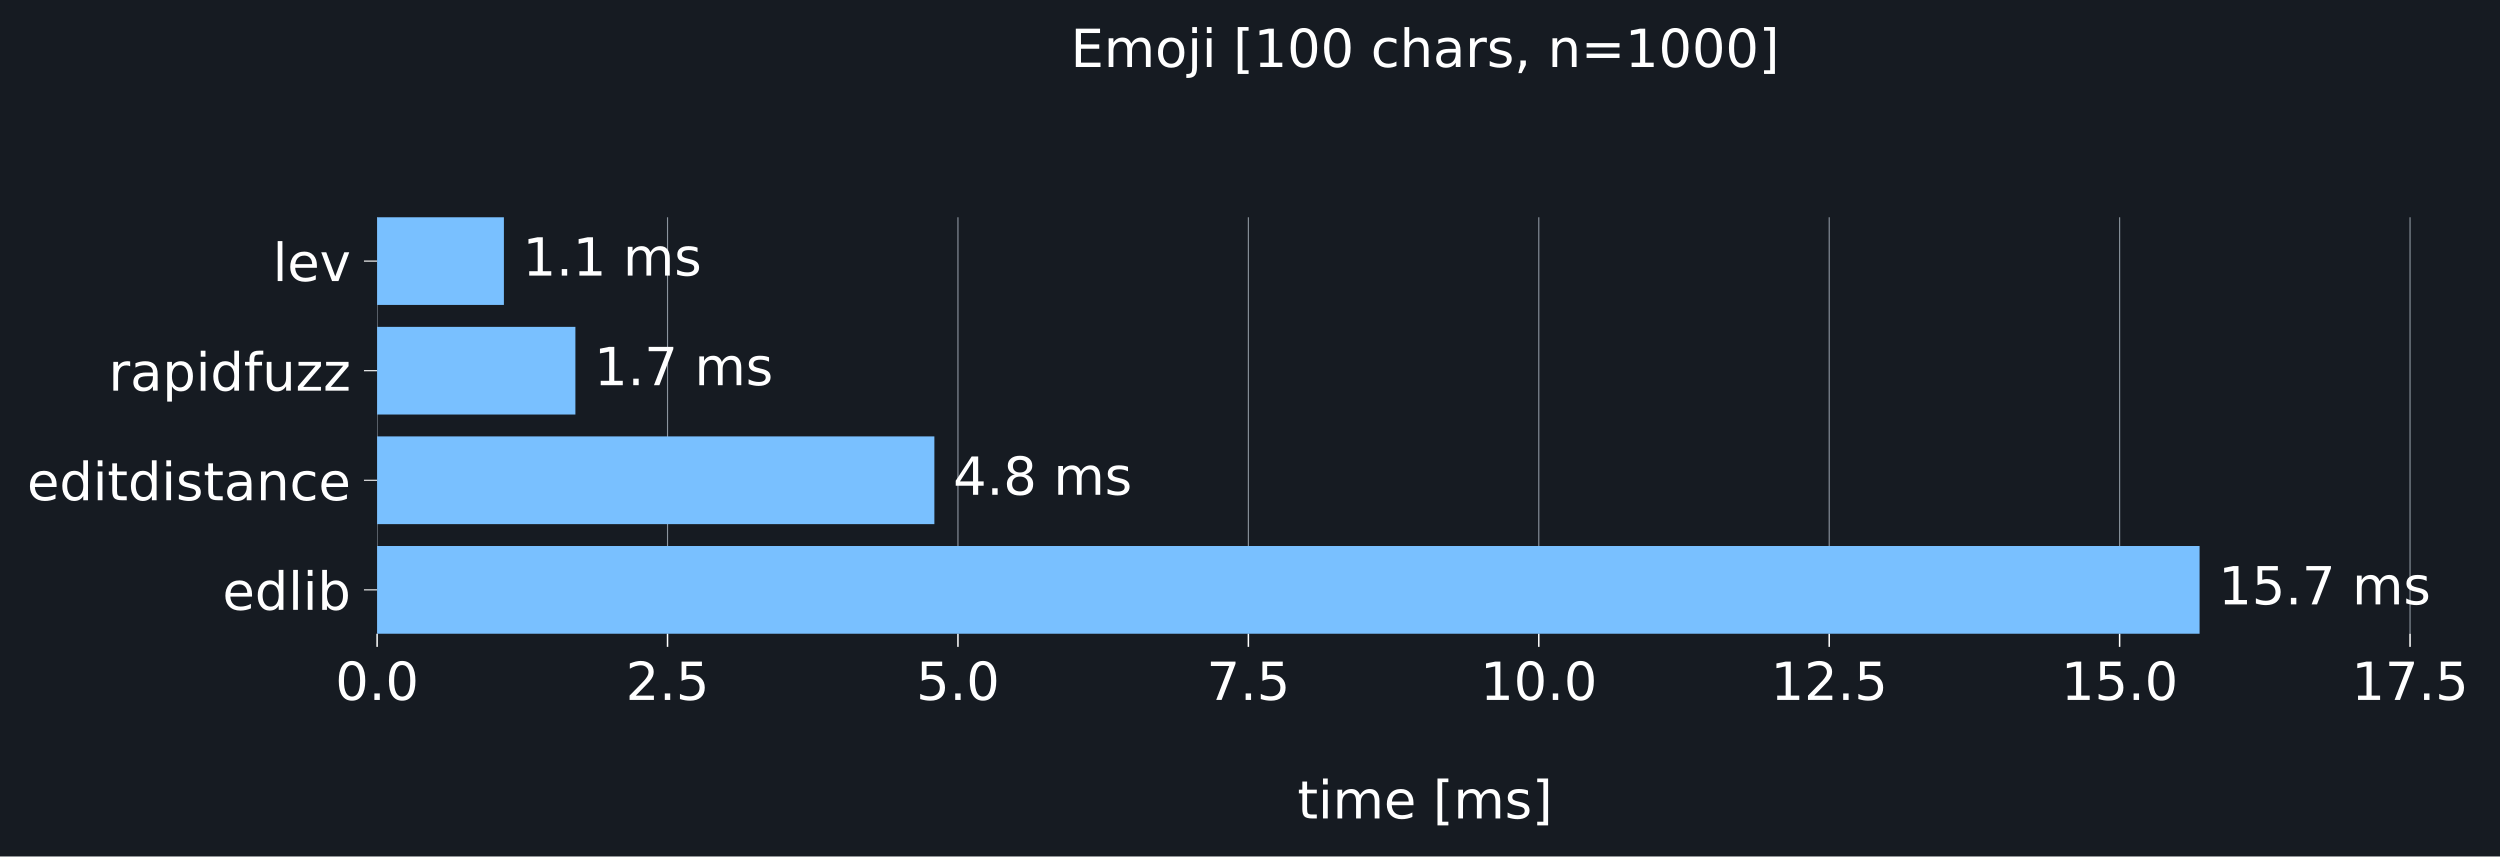
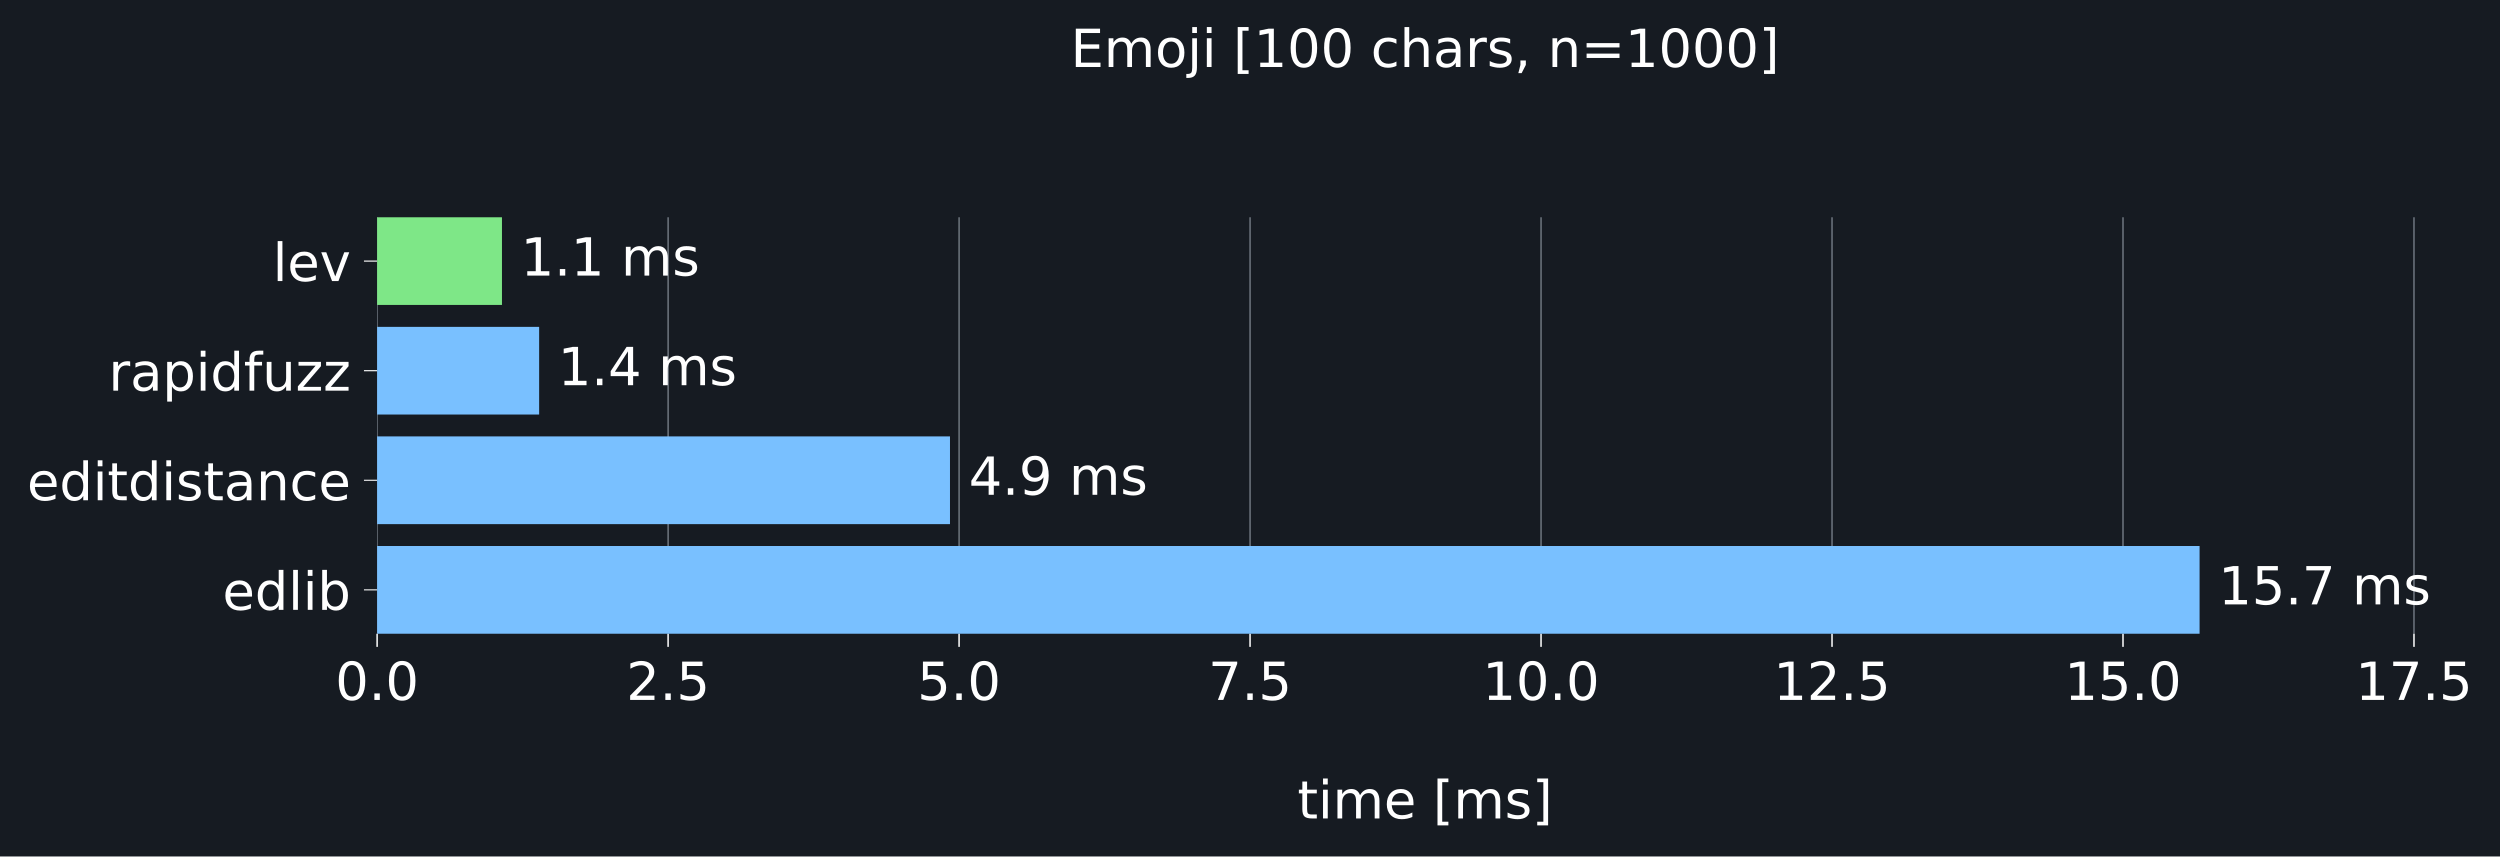
<svg xmlns="http://www.w3.org/2000/svg" xmlns:xlink="http://www.w3.org/1999/xlink" width="665.603pt" height="228.017pt" viewBox="0 0 665.603 228.017" version="1.1">
  <defs>
    <style type="text/css">*{stroke-linejoin: round; stroke-linecap: butt}</style>
  </defs>
  <g id="figure_1">
    <g id="patch_1">
      <path d="M 0 228.017 L 665.603 228.017 L 665.603 0 L 0 0 z " style="fill: #161b22" />
    </g>
    <g id="axes_1">
      <g id="patch_2">
        <path d="M 100.403 168.718 L 658.403 168.718 L 658.403 57.838 L 100.403 57.838 z " style="fill: #161b22" />
      </g>
      <g id="matplotlib.axis_1">
        <g id="xtick_1">
          <g id="line2d_1">
-             <path d="M 100.403 168.718 L 100.403 57.838 " clip-path="url(#p11411e6536)" style="fill: none; stroke: #8b949e; stroke-width: 0.3; stroke-linecap: square" />
+             <path d="M 100.403 168.718 L 100.403 57.838 " clip-path="url(#pb9051d3ffa)" style="fill: none; stroke: #8b949e; stroke-width: 0.3; stroke-linecap: square" />
          </g>
          <g id="line2d_2">
            <defs>
-               <path id="md2c14a05db" d="M 0 0 L 0 3.5 " style="stroke: #ffffff; stroke-width: 0.4" />
+               <path id="m17fe7eed34" d="M 0 0 L 0 3.5 " style="stroke: #ffffff; stroke-width: 0.4" />
            </defs>
            <g>
-               <use xlink:href="#md2c14a05db" x="100.403" y="168.718" style="fill: #ffffff; stroke: #ffffff; stroke-width: 0.4" />
+               <use xlink:href="#m17fe7eed34" x="100.403" y="168.718" style="fill: #ffffff; stroke: #ffffff; stroke-width: 0.4" />
            </g>
          </g>
          <g id="text_1">
            <g style="fill: #ffffff" transform="translate(89.27062 186.3556) scale(0.14 -0.14)">
              <defs>
                <path id="DejaVuSans-30" d="M 2034 4250 Q 1547 4250 1301 3770 Q 1056 3291 1056 2328 Q 1056 1369 1301 889 Q 1547 409 2034 409 Q 2525 409 2770 889 Q 3016 1369 3016 2328 Q 3016 3291 2770 3770 Q 2525 4250 2034 4250 z M 2034 4750 Q 2819 4750 3233 4129 Q 3647 3509 3647 2328 Q 3647 1150 3233 529 Q 2819 -91 2034 -91 Q 1250 -91 836 529 Q 422 1150 422 2328 Q 422 3509 836 4129 Q 1250 4750 2034 4750 z " transform="scale(0.015625)" />
                <path id="DejaVuSans-2e" d="M 684 794 L 1344 794 L 1344 0 L 684 0 L 684 794 z " transform="scale(0.015625)" />
              </defs>
              <use xlink:href="#DejaVuSans-30" />
              <use xlink:href="#DejaVuSans-2e" transform="translate(63.62305 0)" />
              <use xlink:href="#DejaVuSans-30" transform="translate(95.41016 0)" />
            </g>
          </g>
        </g>
        <g id="xtick_2">
          <g id="line2d_3">
-             <path d="M 177.724 168.718 L 177.724 57.838 " clip-path="url(#p11411e6536)" style="fill: none; stroke: #8b949e; stroke-width: 0.3; stroke-linecap: square" />
+             <path d="M 177.874 168.718 L 177.874 57.838 " clip-path="url(#pb9051d3ffa)" style="fill: none; stroke: #8b949e; stroke-width: 0.3; stroke-linecap: square" />
          </g>
          <g id="line2d_4">
            <g>
-               <use xlink:href="#md2c14a05db" x="177.724" y="168.718" style="fill: #ffffff; stroke: #ffffff; stroke-width: 0.4" />
+               <use xlink:href="#m17fe7eed34" x="177.874" y="168.718" style="fill: #ffffff; stroke: #ffffff; stroke-width: 0.4" />
            </g>
          </g>
          <g id="text_2">
-             <g style="fill: #ffffff" transform="translate(166.5922 186.3556) scale(0.14 -0.14)">
+             <g style="fill: #ffffff" transform="translate(166.7418 186.3556) scale(0.14 -0.14)">
              <defs>
                <path id="DejaVuSans-32" d="M 1228 531 L 3431 531 L 3431 0 L 469 0 L 469 531 Q 828 903 1448 1529 Q 2069 2156 2228 2338 Q 2531 2678 2651 2914 Q 2772 3150 2772 3378 Q 2772 3750 2511 3984 Q 2250 4219 1831 4219 Q 1534 4219 1204 4116 Q 875 4013 500 3803 L 500 4441 Q 881 4594 1212 4672 Q 1544 4750 1819 4750 Q 2544 4750 2975 4387 Q 3406 4025 3406 3419 Q 3406 3131 3298 2873 Q 3191 2616 2906 2266 Q 2828 2175 2409 1742 Q 1991 1309 1228 531 z " transform="scale(0.015625)" />
                <path id="DejaVuSans-35" d="M 691 4666 L 3169 4666 L 3169 4134 L 1269 4134 L 1269 2991 Q 1406 3038 1543 3061 Q 1681 3084 1819 3084 Q 2600 3084 3056 2656 Q 3513 2228 3513 1497 Q 3513 744 3044 326 Q 2575 -91 1722 -91 Q 1428 -91 1123 -41 Q 819 9 494 109 L 494 744 Q 775 591 1075 516 Q 1375 441 1709 441 Q 2250 441 2565 725 Q 2881 1009 2881 1497 Q 2881 1984 2565 2268 Q 2250 2553 1709 2553 Q 1456 2553 1204 2497 Q 953 2441 691 2322 L 691 4666 z " transform="scale(0.015625)" />
              </defs>
              <use xlink:href="#DejaVuSans-32" />
              <use xlink:href="#DejaVuSans-2e" transform="translate(63.62305 0)" />
              <use xlink:href="#DejaVuSans-35" transform="translate(95.41016 0)" />
            </g>
          </g>
        </g>
        <g id="xtick_3">
          <g id="line2d_5">
-             <path d="M 255.046 168.718 L 255.046 57.838 " clip-path="url(#p11411e6536)" style="fill: none; stroke: #8b949e; stroke-width: 0.3; stroke-linecap: square" />
+             <path d="M 255.345 168.718 L 255.345 57.838 " clip-path="url(#pb9051d3ffa)" style="fill: none; stroke: #8b949e; stroke-width: 0.3; stroke-linecap: square" />
          </g>
          <g id="line2d_6">
            <g>
-               <use xlink:href="#md2c14a05db" x="255.046" y="168.718" style="fill: #ffffff; stroke: #ffffff; stroke-width: 0.4" />
+               <use xlink:href="#m17fe7eed34" x="255.345" y="168.718" style="fill: #ffffff; stroke: #ffffff; stroke-width: 0.4" />
            </g>
          </g>
          <g id="text_3">
-             <g style="fill: #ffffff" transform="translate(243.9138 186.3556) scale(0.14 -0.14)">
+             <g style="fill: #ffffff" transform="translate(244.213 186.3556) scale(0.14 -0.14)">
              <use xlink:href="#DejaVuSans-35" />
              <use xlink:href="#DejaVuSans-2e" transform="translate(63.62305 0)" />
              <use xlink:href="#DejaVuSans-30" transform="translate(95.41016 0)" />
            </g>
          </g>
        </g>
        <g id="xtick_4">
          <g id="line2d_7">
-             <path d="M 332.368 168.718 L 332.368 57.838 " clip-path="url(#p11411e6536)" style="fill: none; stroke: #8b949e; stroke-width: 0.3; stroke-linecap: square" />
+             <path d="M 332.816 168.718 L 332.816 57.838 " clip-path="url(#pb9051d3ffa)" style="fill: none; stroke: #8b949e; stroke-width: 0.3; stroke-linecap: square" />
          </g>
          <g id="line2d_8">
            <g>
-               <use xlink:href="#md2c14a05db" x="332.368" y="168.718" style="fill: #ffffff; stroke: #ffffff; stroke-width: 0.4" />
+               <use xlink:href="#m17fe7eed34" x="332.816" y="168.718" style="fill: #ffffff; stroke: #ffffff; stroke-width: 0.4" />
            </g>
          </g>
          <g id="text_4">
-             <g style="fill: #ffffff" transform="translate(321.2354 186.3556) scale(0.14 -0.14)">
+             <g style="fill: #ffffff" transform="translate(321.6841 186.3556) scale(0.14 -0.14)">
              <defs>
                <path id="DejaVuSans-37" d="M 525 4666 L 3525 4666 L 3525 4397 L 1831 0 L 1172 0 L 2766 4134 L 525 4134 L 525 4666 z " transform="scale(0.015625)" />
              </defs>
              <use xlink:href="#DejaVuSans-37" />
              <use xlink:href="#DejaVuSans-2e" transform="translate(63.62305 0)" />
              <use xlink:href="#DejaVuSans-35" transform="translate(95.41016 0)" />
            </g>
          </g>
        </g>
        <g id="xtick_5">
          <g id="line2d_9">
-             <path d="M 409.689 168.718 L 409.689 57.838 " clip-path="url(#p11411e6536)" style="fill: none; stroke: #8b949e; stroke-width: 0.3; stroke-linecap: square" />
+             <path d="M 410.287 168.718 L 410.287 57.838 " clip-path="url(#pb9051d3ffa)" style="fill: none; stroke: #8b949e; stroke-width: 0.3; stroke-linecap: square" />
          </g>
          <g id="line2d_10">
            <g>
-               <use xlink:href="#md2c14a05db" x="409.689" y="168.718" style="fill: #ffffff; stroke: #ffffff; stroke-width: 0.4" />
+               <use xlink:href="#m17fe7eed34" x="410.287" y="168.718" style="fill: #ffffff; stroke: #ffffff; stroke-width: 0.4" />
            </g>
          </g>
          <g id="text_5">
-             <g style="fill: #ffffff" transform="translate(394.1032 186.3556) scale(0.14 -0.14)">
+             <g style="fill: #ffffff" transform="translate(394.7015 186.3556) scale(0.14 -0.14)">
              <defs>
                <path id="DejaVuSans-31" d="M 794 531 L 1825 531 L 1825 4091 L 703 3866 L 703 4441 L 1819 4666 L 2450 4666 L 2450 531 L 3481 531 L 3481 0 L 794 0 L 794 531 z " transform="scale(0.015625)" />
              </defs>
              <use xlink:href="#DejaVuSans-31" />
              <use xlink:href="#DejaVuSans-30" transform="translate(63.62305 0)" />
              <use xlink:href="#DejaVuSans-2e" transform="translate(127.2461 0)" />
              <use xlink:href="#DejaVuSans-30" transform="translate(159.0332 0)" />
            </g>
          </g>
        </g>
        <g id="xtick_6">
          <g id="line2d_11">
-             <path d="M 487.011 168.718 L 487.011 57.838 " clip-path="url(#p11411e6536)" style="fill: none; stroke: #8b949e; stroke-width: 0.3; stroke-linecap: square" />
+             <path d="M 487.759 168.718 L 487.759 57.838 " clip-path="url(#pb9051d3ffa)" style="fill: none; stroke: #8b949e; stroke-width: 0.3; stroke-linecap: square" />
          </g>
          <g id="line2d_12">
            <g>
-               <use xlink:href="#md2c14a05db" x="487.011" y="168.718" style="fill: #ffffff; stroke: #ffffff; stroke-width: 0.4" />
+               <use xlink:href="#m17fe7eed34" x="487.759" y="168.718" style="fill: #ffffff; stroke: #ffffff; stroke-width: 0.4" />
            </g>
          </g>
          <g id="text_6">
-             <g style="fill: #ffffff" transform="translate(471.4248 186.3556) scale(0.14 -0.14)">
+             <g style="fill: #ffffff" transform="translate(472.1727 186.3556) scale(0.14 -0.14)">
              <use xlink:href="#DejaVuSans-31" />
              <use xlink:href="#DejaVuSans-32" transform="translate(63.62305 0)" />
              <use xlink:href="#DejaVuSans-2e" transform="translate(127.2461 0)" />
              <use xlink:href="#DejaVuSans-35" transform="translate(159.0332 0)" />
            </g>
          </g>
        </g>
        <g id="xtick_7">
          <g id="line2d_13">
-             <path d="M 564.332 168.718 L 564.332 57.838 " clip-path="url(#p11411e6536)" style="fill: none; stroke: #8b949e; stroke-width: 0.3; stroke-linecap: square" />
+             <path d="M 565.23 168.718 L 565.23 57.838 " clip-path="url(#pb9051d3ffa)" style="fill: none; stroke: #8b949e; stroke-width: 0.3; stroke-linecap: square" />
          </g>
          <g id="line2d_14">
            <g>
-               <use xlink:href="#md2c14a05db" x="564.332" y="168.718" style="fill: #ffffff; stroke: #ffffff; stroke-width: 0.4" />
+               <use xlink:href="#m17fe7eed34" x="565.23" y="168.718" style="fill: #ffffff; stroke: #ffffff; stroke-width: 0.4" />
            </g>
          </g>
          <g id="text_7">
-             <g style="fill: #ffffff" transform="translate(548.7463 186.3556) scale(0.14 -0.14)">
+             <g style="fill: #ffffff" transform="translate(549.6439 186.3556) scale(0.14 -0.14)">
              <use xlink:href="#DejaVuSans-31" />
              <use xlink:href="#DejaVuSans-35" transform="translate(63.62305 0)" />
              <use xlink:href="#DejaVuSans-2e" transform="translate(127.2461 0)" />
              <use xlink:href="#DejaVuSans-30" transform="translate(159.0332 0)" />
            </g>
          </g>
        </g>
        <g id="xtick_8">
          <g id="line2d_15">
-             <path d="M 641.654 168.718 L 641.654 57.838 " clip-path="url(#p11411e6536)" style="fill: none; stroke: #8b949e; stroke-width: 0.3; stroke-linecap: square" />
+             <path d="M 642.701 168.718 L 642.701 57.838 " clip-path="url(#pb9051d3ffa)" style="fill: none; stroke: #8b949e; stroke-width: 0.3; stroke-linecap: square" />
          </g>
          <g id="line2d_16">
            <g>
-               <use xlink:href="#md2c14a05db" x="641.654" y="168.718" style="fill: #ffffff; stroke: #ffffff; stroke-width: 0.4" />
+               <use xlink:href="#m17fe7eed34" x="642.701" y="168.718" style="fill: #ffffff; stroke: #ffffff; stroke-width: 0.4" />
            </g>
          </g>
          <g id="text_8">
-             <g style="fill: #ffffff" transform="translate(626.0679 186.3556) scale(0.14 -0.14)">
+             <g style="fill: #ffffff" transform="translate(627.115 186.3556) scale(0.14 -0.14)">
              <use xlink:href="#DejaVuSans-31" />
              <use xlink:href="#DejaVuSans-37" transform="translate(63.62305 0)" />
              <use xlink:href="#DejaVuSans-2e" transform="translate(127.2461 0)" />
              <use xlink:href="#DejaVuSans-35" transform="translate(159.0332 0)" />
            </g>
          </g>
        </g>
        <g id="text_9">
          <g style="fill: #ffffff" transform="translate(345.4364 217.905) scale(0.14 -0.14)">
            <defs>
              <path id="DejaVuSans-74" d="M 1172 4494 L 1172 3500 L 2356 3500 L 2356 3053 L 1172 3053 L 1172 1153 Q 1172 725 1289 603 Q 1406 481 1766 481 L 2356 481 L 2356 0 L 1766 0 Q 1100 0 847 248 Q 594 497 594 1153 L 594 3053 L 172 3053 L 172 3500 L 594 3500 L 594 4494 L 1172 4494 z " transform="scale(0.015625)" />
              <path id="DejaVuSans-69" d="M 603 3500 L 1178 3500 L 1178 0 L 603 0 L 603 3500 z M 603 4863 L 1178 4863 L 1178 4134 L 603 4134 L 603 4863 z " transform="scale(0.015625)" />
              <path id="DejaVuSans-6d" d="M 3328 2828 Q 3544 3216 3844 3400 Q 4144 3584 4550 3584 Q 5097 3584 5394 3201 Q 5691 2819 5691 2113 L 5691 0 L 5113 0 L 5113 2094 Q 5113 2597 4934 2840 Q 4756 3084 4391 3084 Q 3944 3084 3684 2787 Q 3425 2491 3425 1978 L 3425 0 L 2847 0 L 2847 2094 Q 2847 2600 2669 2842 Q 2491 3084 2119 3084 Q 1678 3084 1418 2786 Q 1159 2488 1159 1978 L 1159 0 L 581 0 L 581 3500 L 1159 3500 L 1159 2956 Q 1356 3278 1631 3431 Q 1906 3584 2284 3584 Q 2666 3584 2933 3390 Q 3200 3197 3328 2828 z " transform="scale(0.015625)" />
              <path id="DejaVuSans-65" d="M 3597 1894 L 3597 1613 L 953 1613 Q 991 1019 1311 708 Q 1631 397 2203 397 Q 2534 397 2845 478 Q 3156 559 3463 722 L 3463 178 Q 3153 47 2828 -22 Q 2503 -91 2169 -91 Q 1331 -91 842 396 Q 353 884 353 1716 Q 353 2575 817 3079 Q 1281 3584 2069 3584 Q 2775 3584 3186 3129 Q 3597 2675 3597 1894 z M 3022 2063 Q 3016 2534 2758 2815 Q 2500 3097 2075 3097 Q 1594 3097 1305 2825 Q 1016 2553 972 2059 L 3022 2063 z " transform="scale(0.015625)" />
              <path id="DejaVuSans-20" transform="scale(0.015625)" />
              <path id="DejaVuSans-5b" d="M 550 4863 L 1875 4863 L 1875 4416 L 1125 4416 L 1125 -397 L 1875 -397 L 1875 -844 L 550 -844 L 550 4863 z " transform="scale(0.015625)" />
              <path id="DejaVuSans-73" d="M 2834 3397 L 2834 2853 Q 2591 2978 2328 3040 Q 2066 3103 1784 3103 Q 1356 3103 1142 2972 Q 928 2841 928 2578 Q 928 2378 1081 2264 Q 1234 2150 1697 2047 L 1894 2003 Q 2506 1872 2764 1633 Q 3022 1394 3022 966 Q 3022 478 2636 193 Q 2250 -91 1575 -91 Q 1294 -91 989 -36 Q 684 19 347 128 L 347 722 Q 666 556 975 473 Q 1284 391 1588 391 Q 1994 391 2212 530 Q 2431 669 2431 922 Q 2431 1156 2273 1281 Q 2116 1406 1581 1522 L 1381 1569 Q 847 1681 609 1914 Q 372 2147 372 2553 Q 372 3047 722 3315 Q 1072 3584 1716 3584 Q 2034 3584 2315 3537 Q 2597 3491 2834 3397 z " transform="scale(0.015625)" />
              <path id="DejaVuSans-5d" d="M 1947 4863 L 1947 -844 L 622 -844 L 622 -397 L 1369 -397 L 1369 4416 L 622 4416 L 622 4863 L 1947 4863 z " transform="scale(0.015625)" />
            </defs>
            <use xlink:href="#DejaVuSans-74" />
            <use xlink:href="#DejaVuSans-69" transform="translate(39.20898 0)" />
            <use xlink:href="#DejaVuSans-6d" transform="translate(66.99219 0)" />
            <use xlink:href="#DejaVuSans-65" transform="translate(164.4043 0)" />
            <use xlink:href="#DejaVuSans-20" transform="translate(225.9277 0)" />
            <use xlink:href="#DejaVuSans-5b" transform="translate(257.7148 0)" />
            <use xlink:href="#DejaVuSans-6d" transform="translate(296.7285 0)" />
            <use xlink:href="#DejaVuSans-73" transform="translate(394.1406 0)" />
            <use xlink:href="#DejaVuSans-5d" transform="translate(446.2402 0)" />
          </g>
        </g>
      </g>
      <g id="matplotlib.axis_2">
        <g id="ytick_1">
          <g id="line2d_17">
            <defs>
-               <path id="m6346bf65a9" d="M 0 0 L -3.5 0 " style="stroke: #ffffff; stroke-width: 0.3" />
+               <path id="m753bd4733e" d="M 0 0 L -3.5 0 " style="stroke: #ffffff; stroke-width: 0.3" />
            </defs>
            <g>
-               <use xlink:href="#m6346bf65a9" x="100.403" y="157.046" style="fill: #ffffff; stroke: #ffffff; stroke-width: 0.3" />
+               <use xlink:href="#m753bd4733e" x="100.403" y="157.046" style="fill: #ffffff; stroke: #ffffff; stroke-width: 0.3" />
            </g>
          </g>
          <g id="text_10">
            <g style="fill: #ffffff" transform="translate(59.23406 162.3651) scale(0.14 -0.14)">
              <defs>
                <path id="DejaVuSans-64" d="M 2906 2969 L 2906 4863 L 3481 4863 L 3481 0 L 2906 0 L 2906 525 Q 2725 213 2448 61 Q 2172 -91 1784 -91 Q 1150 -91 751 415 Q 353 922 353 1747 Q 353 2572 751 3078 Q 1150 3584 1784 3584 Q 2172 3584 2448 3432 Q 2725 3281 2906 2969 z M 947 1747 Q 947 1113 1208 752 Q 1469 391 1925 391 Q 2381 391 2643 752 Q 2906 1113 2906 1747 Q 2906 2381 2643 2742 Q 2381 3103 1925 3103 Q 1469 3103 1208 2742 Q 947 2381 947 1747 z " transform="scale(0.015625)" />
                <path id="DejaVuSans-6c" d="M 603 4863 L 1178 4863 L 1178 0 L 603 0 L 603 4863 z " transform="scale(0.015625)" />
                <path id="DejaVuSans-62" d="M 3116 1747 Q 3116 2381 2855 2742 Q 2594 3103 2138 3103 Q 1681 3103 1420 2742 Q 1159 2381 1159 1747 Q 1159 1113 1420 752 Q 1681 391 2138 391 Q 2594 391 2855 752 Q 3116 1113 3116 1747 z M 1159 2969 Q 1341 3281 1617 3432 Q 1894 3584 2278 3584 Q 2916 3584 3314 3078 Q 3713 2572 3713 1747 Q 3713 922 3314 415 Q 2916 -91 2278 -91 Q 1894 -91 1617 61 Q 1341 213 1159 525 L 1159 0 L 581 0 L 581 4863 L 1159 4863 L 1159 2969 z " transform="scale(0.015625)" />
              </defs>
              <use xlink:href="#DejaVuSans-65" />
              <use xlink:href="#DejaVuSans-64" transform="translate(61.52344 0)" />
              <use xlink:href="#DejaVuSans-6c" transform="translate(125 0)" />
              <use xlink:href="#DejaVuSans-69" transform="translate(152.7832 0)" />
              <use xlink:href="#DejaVuSans-62" transform="translate(180.5664 0)" />
            </g>
          </g>
        </g>
        <g id="ytick_2">
          <g id="line2d_18">
            <g>
-               <use xlink:href="#m6346bf65a9" x="100.403" y="127.867" style="fill: #ffffff; stroke: #ffffff; stroke-width: 0.3" />
+               <use xlink:href="#m753bd4733e" x="100.403" y="127.867" style="fill: #ffffff; stroke: #ffffff; stroke-width: 0.3" />
            </g>
          </g>
          <g id="text_11">
            <g style="fill: #ffffff" transform="translate(7.2 133.1862) scale(0.14 -0.14)">
              <defs>
                <path id="DejaVuSans-61" d="M 2194 1759 Q 1497 1759 1228 1600 Q 959 1441 959 1056 Q 959 750 1161 570 Q 1363 391 1709 391 Q 2188 391 2477 730 Q 2766 1069 2766 1631 L 2766 1759 L 2194 1759 z M 3341 1997 L 3341 0 L 2766 0 L 2766 531 Q 2569 213 2275 61 Q 1981 -91 1556 -91 Q 1019 -91 701 211 Q 384 513 384 1019 Q 384 1609 779 1909 Q 1175 2209 1959 2209 L 2766 2209 L 2766 2266 Q 2766 2663 2505 2880 Q 2244 3097 1772 3097 Q 1472 3097 1187 3025 Q 903 2953 641 2809 L 641 3341 Q 956 3463 1253 3523 Q 1550 3584 1831 3584 Q 2591 3584 2966 3190 Q 3341 2797 3341 1997 z " transform="scale(0.015625)" />
                <path id="DejaVuSans-6e" d="M 3513 2113 L 3513 0 L 2938 0 L 2938 2094 Q 2938 2591 2744 2837 Q 2550 3084 2163 3084 Q 1697 3084 1428 2787 Q 1159 2491 1159 1978 L 1159 0 L 581 0 L 581 3500 L 1159 3500 L 1159 2956 Q 1366 3272 1645 3428 Q 1925 3584 2291 3584 Q 2894 3584 3203 3211 Q 3513 2838 3513 2113 z " transform="scale(0.015625)" />
                <path id="DejaVuSans-63" d="M 3122 3366 L 3122 2828 Q 2878 2963 2633 3030 Q 2388 3097 2138 3097 Q 1578 3097 1268 2742 Q 959 2388 959 1747 Q 959 1106 1268 751 Q 1578 397 2138 397 Q 2388 397 2633 464 Q 2878 531 3122 666 L 3122 134 Q 2881 22 2623 -34 Q 2366 -91 2075 -91 Q 1284 -91 818 406 Q 353 903 353 1747 Q 353 2603 823 3093 Q 1294 3584 2113 3584 Q 2378 3584 2631 3529 Q 2884 3475 3122 3366 z " transform="scale(0.015625)" />
              </defs>
              <use xlink:href="#DejaVuSans-65" />
              <use xlink:href="#DejaVuSans-64" transform="translate(61.52344 0)" />
              <use xlink:href="#DejaVuSans-69" transform="translate(125 0)" />
              <use xlink:href="#DejaVuSans-74" transform="translate(152.7832 0)" />
              <use xlink:href="#DejaVuSans-64" transform="translate(191.9922 0)" />
              <use xlink:href="#DejaVuSans-69" transform="translate(255.4688 0)" />
              <use xlink:href="#DejaVuSans-73" transform="translate(283.252 0)" />
              <use xlink:href="#DejaVuSans-74" transform="translate(335.3516 0)" />
              <use xlink:href="#DejaVuSans-61" transform="translate(374.5605 0)" />
              <use xlink:href="#DejaVuSans-6e" transform="translate(435.8398 0)" />
              <use xlink:href="#DejaVuSans-63" transform="translate(499.2188 0)" />
              <use xlink:href="#DejaVuSans-65" transform="translate(554.1992 0)" />
            </g>
          </g>
        </g>
        <g id="ytick_3">
          <g id="line2d_19">
            <g>
-               <use xlink:href="#m6346bf65a9" x="100.403" y="98.688" style="fill: #ffffff; stroke: #ffffff; stroke-width: 0.3" />
+               <use xlink:href="#m753bd4733e" x="100.403" y="98.688" style="fill: #ffffff; stroke: #ffffff; stroke-width: 0.3" />
            </g>
          </g>
          <g id="text_12">
            <g style="fill: #ffffff" transform="translate(28.90656 104.0072) scale(0.14 -0.14)">
              <defs>
                <path id="DejaVuSans-72" d="M 2631 2963 Q 2534 3019 2420 3045 Q 2306 3072 2169 3072 Q 1681 3072 1420 2755 Q 1159 2438 1159 1844 L 1159 0 L 581 0 L 581 3500 L 1159 3500 L 1159 2956 Q 1341 3275 1631 3429 Q 1922 3584 2338 3584 Q 2397 3584 2469 3576 Q 2541 3569 2628 3553 L 2631 2963 z " transform="scale(0.015625)" />
                <path id="DejaVuSans-70" d="M 1159 525 L 1159 -1331 L 581 -1331 L 581 3500 L 1159 3500 L 1159 2969 Q 1341 3281 1617 3432 Q 1894 3584 2278 3584 Q 2916 3584 3314 3078 Q 3713 2572 3713 1747 Q 3713 922 3314 415 Q 2916 -91 2278 -91 Q 1894 -91 1617 61 Q 1341 213 1159 525 z M 3116 1747 Q 3116 2381 2855 2742 Q 2594 3103 2138 3103 Q 1681 3103 1420 2742 Q 1159 2381 1159 1747 Q 1159 1113 1420 752 Q 1681 391 2138 391 Q 2594 391 2855 752 Q 3116 1113 3116 1747 z " transform="scale(0.015625)" />
                <path id="DejaVuSans-66" d="M 2375 4863 L 2375 4384 L 1825 4384 Q 1516 4384 1395 4259 Q 1275 4134 1275 3809 L 1275 3500 L 2222 3500 L 2222 3053 L 1275 3053 L 1275 0 L 697 0 L 697 3053 L 147 3053 L 147 3500 L 697 3500 L 697 3744 Q 697 4328 969 4595 Q 1241 4863 1831 4863 L 2375 4863 z " transform="scale(0.015625)" />
                <path id="DejaVuSans-75" d="M 544 1381 L 544 3500 L 1119 3500 L 1119 1403 Q 1119 906 1312 657 Q 1506 409 1894 409 Q 2359 409 2629 706 Q 2900 1003 2900 1516 L 2900 3500 L 3475 3500 L 3475 0 L 2900 0 L 2900 538 Q 2691 219 2414 64 Q 2138 -91 1772 -91 Q 1169 -91 856 284 Q 544 659 544 1381 z M 1991 3584 L 1991 3584 z " transform="scale(0.015625)" />
                <path id="DejaVuSans-7a" d="M 353 3500 L 3084 3500 L 3084 2975 L 922 459 L 3084 459 L 3084 0 L 275 0 L 275 525 L 2438 3041 L 353 3041 L 353 3500 z " transform="scale(0.015625)" />
              </defs>
              <use xlink:href="#DejaVuSans-72" />
              <use xlink:href="#DejaVuSans-61" transform="translate(41.11328 0)" />
              <use xlink:href="#DejaVuSans-70" transform="translate(102.3926 0)" />
              <use xlink:href="#DejaVuSans-69" transform="translate(165.8691 0)" />
              <use xlink:href="#DejaVuSans-64" transform="translate(193.6523 0)" />
              <use xlink:href="#DejaVuSans-66" transform="translate(257.1289 0)" />
              <use xlink:href="#DejaVuSans-75" transform="translate(292.334 0)" />
              <use xlink:href="#DejaVuSans-7a" transform="translate(355.7129 0)" />
              <use xlink:href="#DejaVuSans-7a" transform="translate(408.2031 0)" />
            </g>
          </g>
        </g>
        <g id="ytick_4">
          <g id="line2d_20">
            <g>
-               <use xlink:href="#m6346bf65a9" x="100.403" y="69.509" style="fill: #ffffff; stroke: #ffffff; stroke-width: 0.3" />
+               <use xlink:href="#m753bd4733e" x="100.403" y="69.509" style="fill: #ffffff; stroke: #ffffff; stroke-width: 0.3" />
            </g>
          </g>
          <g id="text_13">
            <g style="fill: #ffffff" transform="translate(72.61281 74.8283) scale(0.14 -0.14)">
              <defs>
                <path id="DejaVuSans-76" d="M 191 3500 L 800 3500 L 1894 563 L 2988 3500 L 3597 3500 L 2284 0 L 1503 0 L 191 3500 z " transform="scale(0.015625)" />
              </defs>
              <use xlink:href="#DejaVuSans-6c" />
              <use xlink:href="#DejaVuSans-65" transform="translate(27.7832 0)" />
              <use xlink:href="#DejaVuSans-76" transform="translate(89.30664 0)" />
            </g>
          </g>
        </g>
      </g>
      <g id="patch_3">
-         <path d="M 100.403 168.718 L 585.62 168.718 L 585.62 145.375 L 100.403 145.375 z " clip-path="url(#p11411e6536)" style="fill: #79c0ff" />
+         <path d="M 100.403 168.718 L 585.62 168.718 L 585.62 145.375 L 100.403 145.375 z " clip-path="url(#pb9051d3ffa)" style="fill: #79c0ff" />
      </g>
      <g id="patch_4">
-         <path d="M 100.403 139.539 L 248.769 139.539 L 248.769 116.196 L 100.403 116.196 z " clip-path="url(#p11411e6536)" style="fill: #79c0ff" />
+         <path d="M 100.403 139.539 L 252.925 139.539 L 252.925 116.196 L 100.403 116.196 z " clip-path="url(#pb9051d3ffa)" style="fill: #79c0ff" />
      </g>
      <g id="patch_5">
-         <path d="M 100.403 110.36 L 153.195 110.36 L 153.195 87.017 L 100.403 87.017 z " clip-path="url(#p11411e6536)" style="fill: #79c0ff" />
+         <path d="M 100.403 110.36 L 143.541 110.36 L 143.541 87.017 L 100.403 87.017 z " clip-path="url(#pb9051d3ffa)" style="fill: #79c0ff" />
      </g>
      <g id="patch_6">
-         <path d="M 100.403 81.181 L 134.16 81.181 L 134.16 57.838 L 100.403 57.838 z " clip-path="url(#p11411e6536)" style="fill: #79c0ff" />
+         <path d="M 100.403 81.181 L 133.644 81.181 L 133.644 57.838 L 100.403 57.838 z " clip-path="url(#pb9051d3ffa)" style="fill: #7ee787" />
      </g>
      <g id="text_14">
        <g style="fill: #ffffff" transform="translate(590.6202 160.9094) scale(0.14 -0.14)">
          <use xlink:href="#DejaVuSans-31" />
          <use xlink:href="#DejaVuSans-35" transform="translate(63.62305 0)" />
          <use xlink:href="#DejaVuSans-2e" transform="translate(127.2461 0)" />
          <use xlink:href="#DejaVuSans-37" transform="translate(159.0332 0)" />
          <use xlink:href="#DejaVuSans-20" transform="translate(222.6562 0)" />
          <use xlink:href="#DejaVuSans-6d" transform="translate(254.4434 0)" />
          <use xlink:href="#DejaVuSans-73" transform="translate(351.8555 0)" />
        </g>
      </g>
      <g id="text_15">
-         <g style="fill: #ffffff" transform="translate(253.7687 131.7304) scale(0.14 -0.14)">
+         <g style="fill: #ffffff" transform="translate(257.9255 131.7304) scale(0.14 -0.14)">
          <defs>
            <path id="DejaVuSans-34" d="M 2419 4116 L 825 1625 L 2419 1625 L 2419 4116 z M 2253 4666 L 3047 4666 L 3047 1625 L 3713 1625 L 3713 1100 L 3047 1100 L 3047 0 L 2419 0 L 2419 1100 L 313 1100 L 313 1709 L 2253 4666 z " transform="scale(0.015625)" />
-             <path id="DejaVuSans-38" d="M 2034 2216 Q 1584 2216 1326 1975 Q 1069 1734 1069 1313 Q 1069 891 1326 650 Q 1584 409 2034 409 Q 2484 409 2743 651 Q 3003 894 3003 1313 Q 3003 1734 2745 1975 Q 2488 2216 2034 2216 z M 1403 2484 Q 997 2584 770 2862 Q 544 3141 544 3541 Q 544 4100 942 4425 Q 1341 4750 2034 4750 Q 2731 4750 3128 4425 Q 3525 4100 3525 3541 Q 3525 3141 3298 2862 Q 3072 2584 2669 2484 Q 3125 2378 3379 2068 Q 3634 1759 3634 1313 Q 3634 634 3220 271 Q 2806 -91 2034 -91 Q 1263 -91 848 271 Q 434 634 434 1313 Q 434 1759 690 2068 Q 947 2378 1403 2484 z M 1172 3481 Q 1172 3119 1398 2916 Q 1625 2713 2034 2713 Q 2441 2713 2670 2916 Q 2900 3119 2900 3481 Q 2900 3844 2670 4047 Q 2441 4250 2034 4250 Q 1625 4250 1398 4047 Q 1172 3844 1172 3481 z " transform="scale(0.015625)" />
+             <path id="DejaVuSans-39" d="M 703 97 L 703 672 Q 941 559 1184 500 Q 1428 441 1663 441 Q 2288 441 2617 861 Q 2947 1281 2994 2138 Q 2813 1869 2534 1725 Q 2256 1581 1919 1581 Q 1219 1581 811 2004 Q 403 2428 403 3163 Q 403 3881 828 4315 Q 1253 4750 1959 4750 Q 2769 4750 3195 4129 Q 3622 3509 3622 2328 Q 3622 1225 3098 567 Q 2575 -91 1691 -91 Q 1453 -91 1209 -44 Q 966 3 703 97 z M 1959 2075 Q 2384 2075 2632 2365 Q 2881 2656 2881 3163 Q 2881 3666 2632 3958 Q 2384 4250 1959 4250 Q 1534 4250 1286 3958 Q 1038 3666 1038 3163 Q 1038 2656 1286 2365 Q 1534 2075 1959 2075 z " transform="scale(0.015625)" />
          </defs>
          <use xlink:href="#DejaVuSans-34" />
          <use xlink:href="#DejaVuSans-2e" transform="translate(63.62305 0)" />
-           <use xlink:href="#DejaVuSans-38" transform="translate(95.41016 0)" />
+           <use xlink:href="#DejaVuSans-39" transform="translate(95.41016 0)" />
          <use xlink:href="#DejaVuSans-20" transform="translate(159.0332 0)" />
          <use xlink:href="#DejaVuSans-6d" transform="translate(190.8203 0)" />
          <use xlink:href="#DejaVuSans-73" transform="translate(288.2324 0)" />
        </g>
      </g>
      <g id="text_16">
-         <g style="fill: #ffffff" transform="translate(158.1954 102.5515) scale(0.14 -0.14)">
+         <g style="fill: #ffffff" transform="translate(148.5413 102.5515) scale(0.14 -0.14)">
          <use xlink:href="#DejaVuSans-31" />
          <use xlink:href="#DejaVuSans-2e" transform="translate(63.62305 0)" />
-           <use xlink:href="#DejaVuSans-37" transform="translate(95.41016 0)" />
+           <use xlink:href="#DejaVuSans-34" transform="translate(95.41016 0)" />
          <use xlink:href="#DejaVuSans-20" transform="translate(159.0332 0)" />
          <use xlink:href="#DejaVuSans-6d" transform="translate(190.8203 0)" />
          <use xlink:href="#DejaVuSans-73" transform="translate(288.2324 0)" />
        </g>
      </g>
      <g id="text_17">
-         <g style="fill: #ffffff" transform="translate(139.1601 73.37252) scale(0.14 -0.14)">
+         <g style="fill: #ffffff" transform="translate(138.6444 73.37252) scale(0.14 -0.14)">
          <use xlink:href="#DejaVuSans-31" />
          <use xlink:href="#DejaVuSans-2e" transform="translate(63.62305 0)" />
          <use xlink:href="#DejaVuSans-31" transform="translate(95.41016 0)" />
          <use xlink:href="#DejaVuSans-20" transform="translate(159.0332 0)" />
          <use xlink:href="#DejaVuSans-6d" transform="translate(190.8203 0)" />
          <use xlink:href="#DejaVuSans-73" transform="translate(288.2324 0)" />
        </g>
      </g>
      <g id="text_18">
        <g style="fill: #ffffff" transform="translate(285.0505 17.83781) scale(0.14 -0.14)">
          <defs>
            <path id="DejaVuSans-45" d="M 628 4666 L 3578 4666 L 3578 4134 L 1259 4134 L 1259 2753 L 3481 2753 L 3481 2222 L 1259 2222 L 1259 531 L 3634 531 L 3634 0 L 628 0 L 628 4666 z " transform="scale(0.015625)" />
            <path id="DejaVuSans-6f" d="M 1959 3097 Q 1497 3097 1228 2736 Q 959 2375 959 1747 Q 959 1119 1226 758 Q 1494 397 1959 397 Q 2419 397 2687 759 Q 2956 1122 2956 1747 Q 2956 2369 2687 2733 Q 2419 3097 1959 3097 z M 1959 3584 Q 2709 3584 3137 3096 Q 3566 2609 3566 1747 Q 3566 888 3137 398 Q 2709 -91 1959 -91 Q 1206 -91 779 398 Q 353 888 353 1747 Q 353 2609 779 3096 Q 1206 3584 1959 3584 z " transform="scale(0.015625)" />
            <path id="DejaVuSans-6a" d="M 603 3500 L 1178 3500 L 1178 -63 Q 1178 -731 923 -1031 Q 669 -1331 103 -1331 L -116 -1331 L -116 -844 L 38 -844 Q 366 -844 484 -692 Q 603 -541 603 -63 L 603 3500 z M 603 4863 L 1178 4863 L 1178 4134 L 603 4134 L 603 4863 z " transform="scale(0.015625)" />
            <path id="DejaVuSans-68" d="M 3513 2113 L 3513 0 L 2938 0 L 2938 2094 Q 2938 2591 2744 2837 Q 2550 3084 2163 3084 Q 1697 3084 1428 2787 Q 1159 2491 1159 1978 L 1159 0 L 581 0 L 581 4863 L 1159 4863 L 1159 2956 Q 1366 3272 1645 3428 Q 1925 3584 2291 3584 Q 2894 3584 3203 3211 Q 3513 2838 3513 2113 z " transform="scale(0.015625)" />
            <path id="DejaVuSans-2c" d="M 750 794 L 1409 794 L 1409 256 L 897 -744 L 494 -744 L 750 256 L 750 794 z " transform="scale(0.015625)" />
            <path id="DejaVuSans-3d" d="M 678 2906 L 4684 2906 L 4684 2381 L 678 2381 L 678 2906 z M 678 1631 L 4684 1631 L 4684 1100 L 678 1100 L 678 1631 z " transform="scale(0.015625)" />
          </defs>
          <use xlink:href="#DejaVuSans-45" />
          <use xlink:href="#DejaVuSans-6d" transform="translate(63.18359 0)" />
          <use xlink:href="#DejaVuSans-6f" transform="translate(160.5957 0)" />
          <use xlink:href="#DejaVuSans-6a" transform="translate(221.7773 0)" />
          <use xlink:href="#DejaVuSans-69" transform="translate(249.5605 0)" />
          <use xlink:href="#DejaVuSans-20" transform="translate(277.3438 0)" />
          <use xlink:href="#DejaVuSans-5b" transform="translate(309.1309 0)" />
          <use xlink:href="#DejaVuSans-31" transform="translate(348.1445 0)" />
          <use xlink:href="#DejaVuSans-30" transform="translate(411.7676 0)" />
          <use xlink:href="#DejaVuSans-30" transform="translate(475.3906 0)" />
          <use xlink:href="#DejaVuSans-20" transform="translate(539.0137 0)" />
          <use xlink:href="#DejaVuSans-63" transform="translate(570.8008 0)" />
          <use xlink:href="#DejaVuSans-68" transform="translate(625.7812 0)" />
          <use xlink:href="#DejaVuSans-61" transform="translate(689.1602 0)" />
          <use xlink:href="#DejaVuSans-72" transform="translate(750.4395 0)" />
          <use xlink:href="#DejaVuSans-73" transform="translate(791.5527 0)" />
          <use xlink:href="#DejaVuSans-2c" transform="translate(843.6523 0)" />
          <use xlink:href="#DejaVuSans-20" transform="translate(875.4395 0)" />
          <use xlink:href="#DejaVuSans-6e" transform="translate(907.2266 0)" />
          <use xlink:href="#DejaVuSans-3d" transform="translate(970.6055 0)" />
          <use xlink:href="#DejaVuSans-31" transform="translate(1054.395 0)" />
          <use xlink:href="#DejaVuSans-30" transform="translate(1118.018 0)" />
          <use xlink:href="#DejaVuSans-30" transform="translate(1181.641 0)" />
          <use xlink:href="#DejaVuSans-30" transform="translate(1245.264 0)" />
          <use xlink:href="#DejaVuSans-5d" transform="translate(1308.887 0)" />
        </g>
      </g>
    </g>
  </g>
  <defs>
-     <clipPath id="p11411e6536">
+     <clipPath id="pb9051d3ffa">
      <rect x="100.403" y="57.838" width="558" height="110.88" />
    </clipPath>
  </defs>
</svg>
